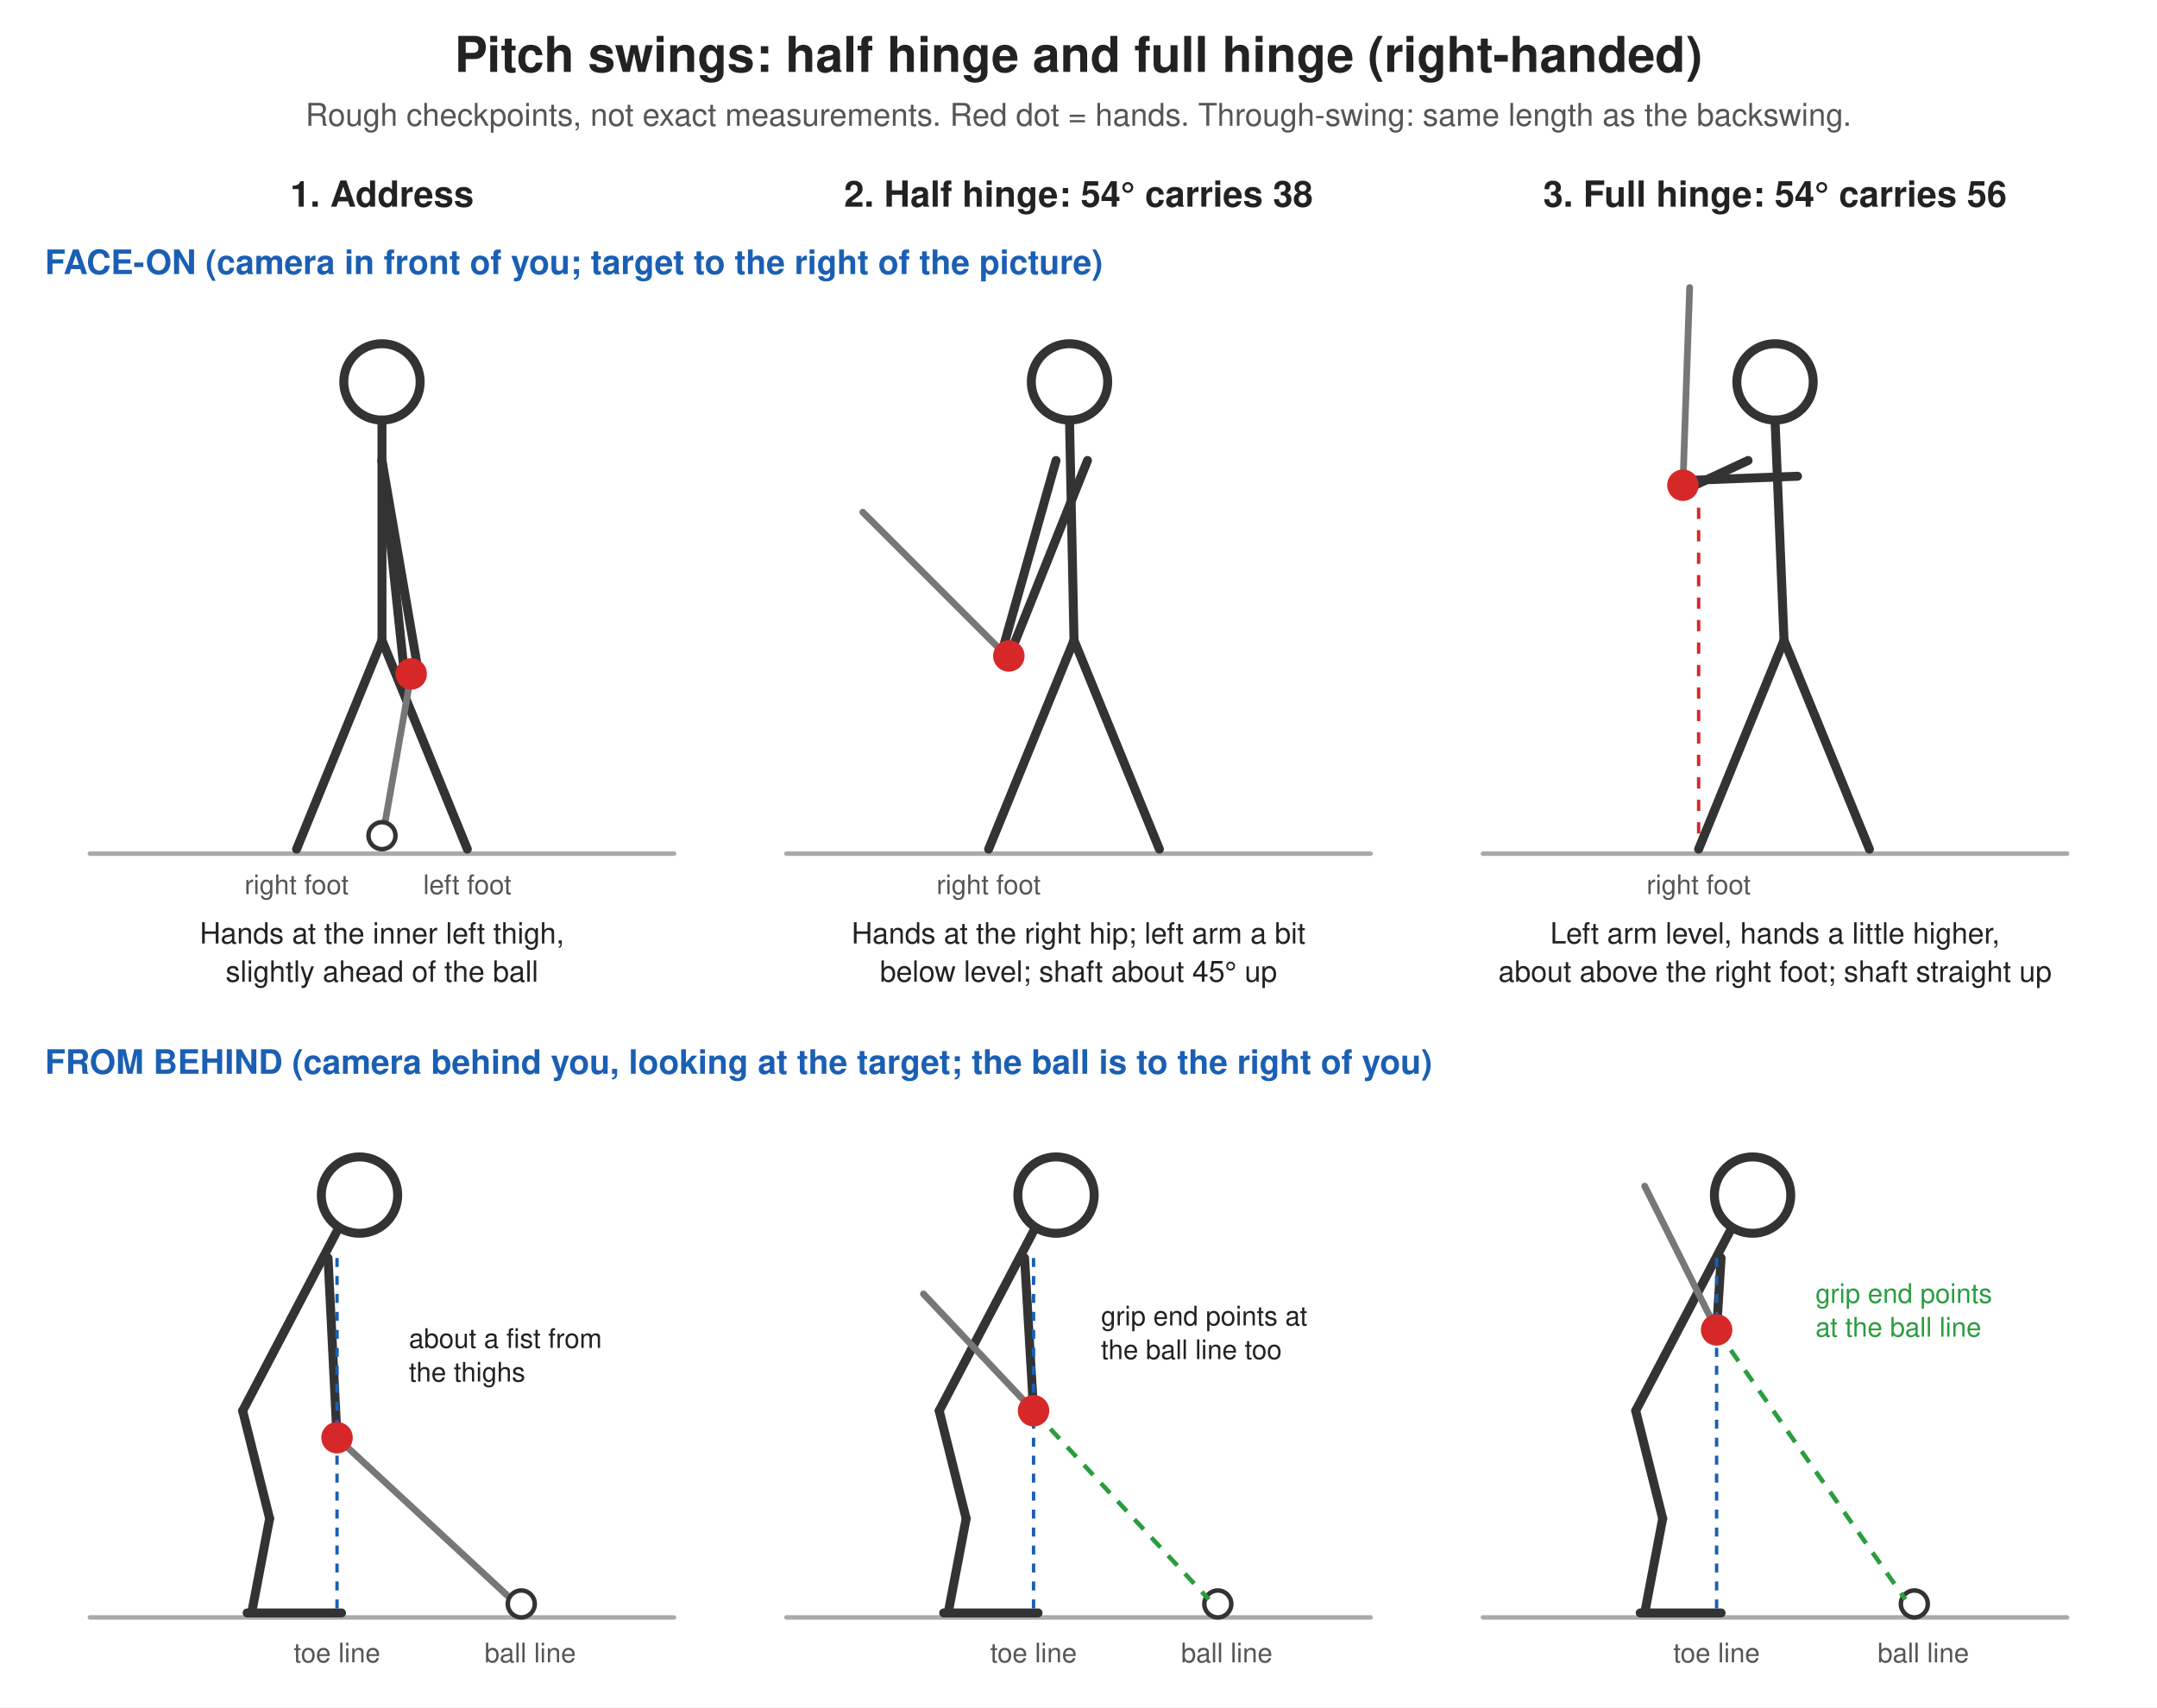
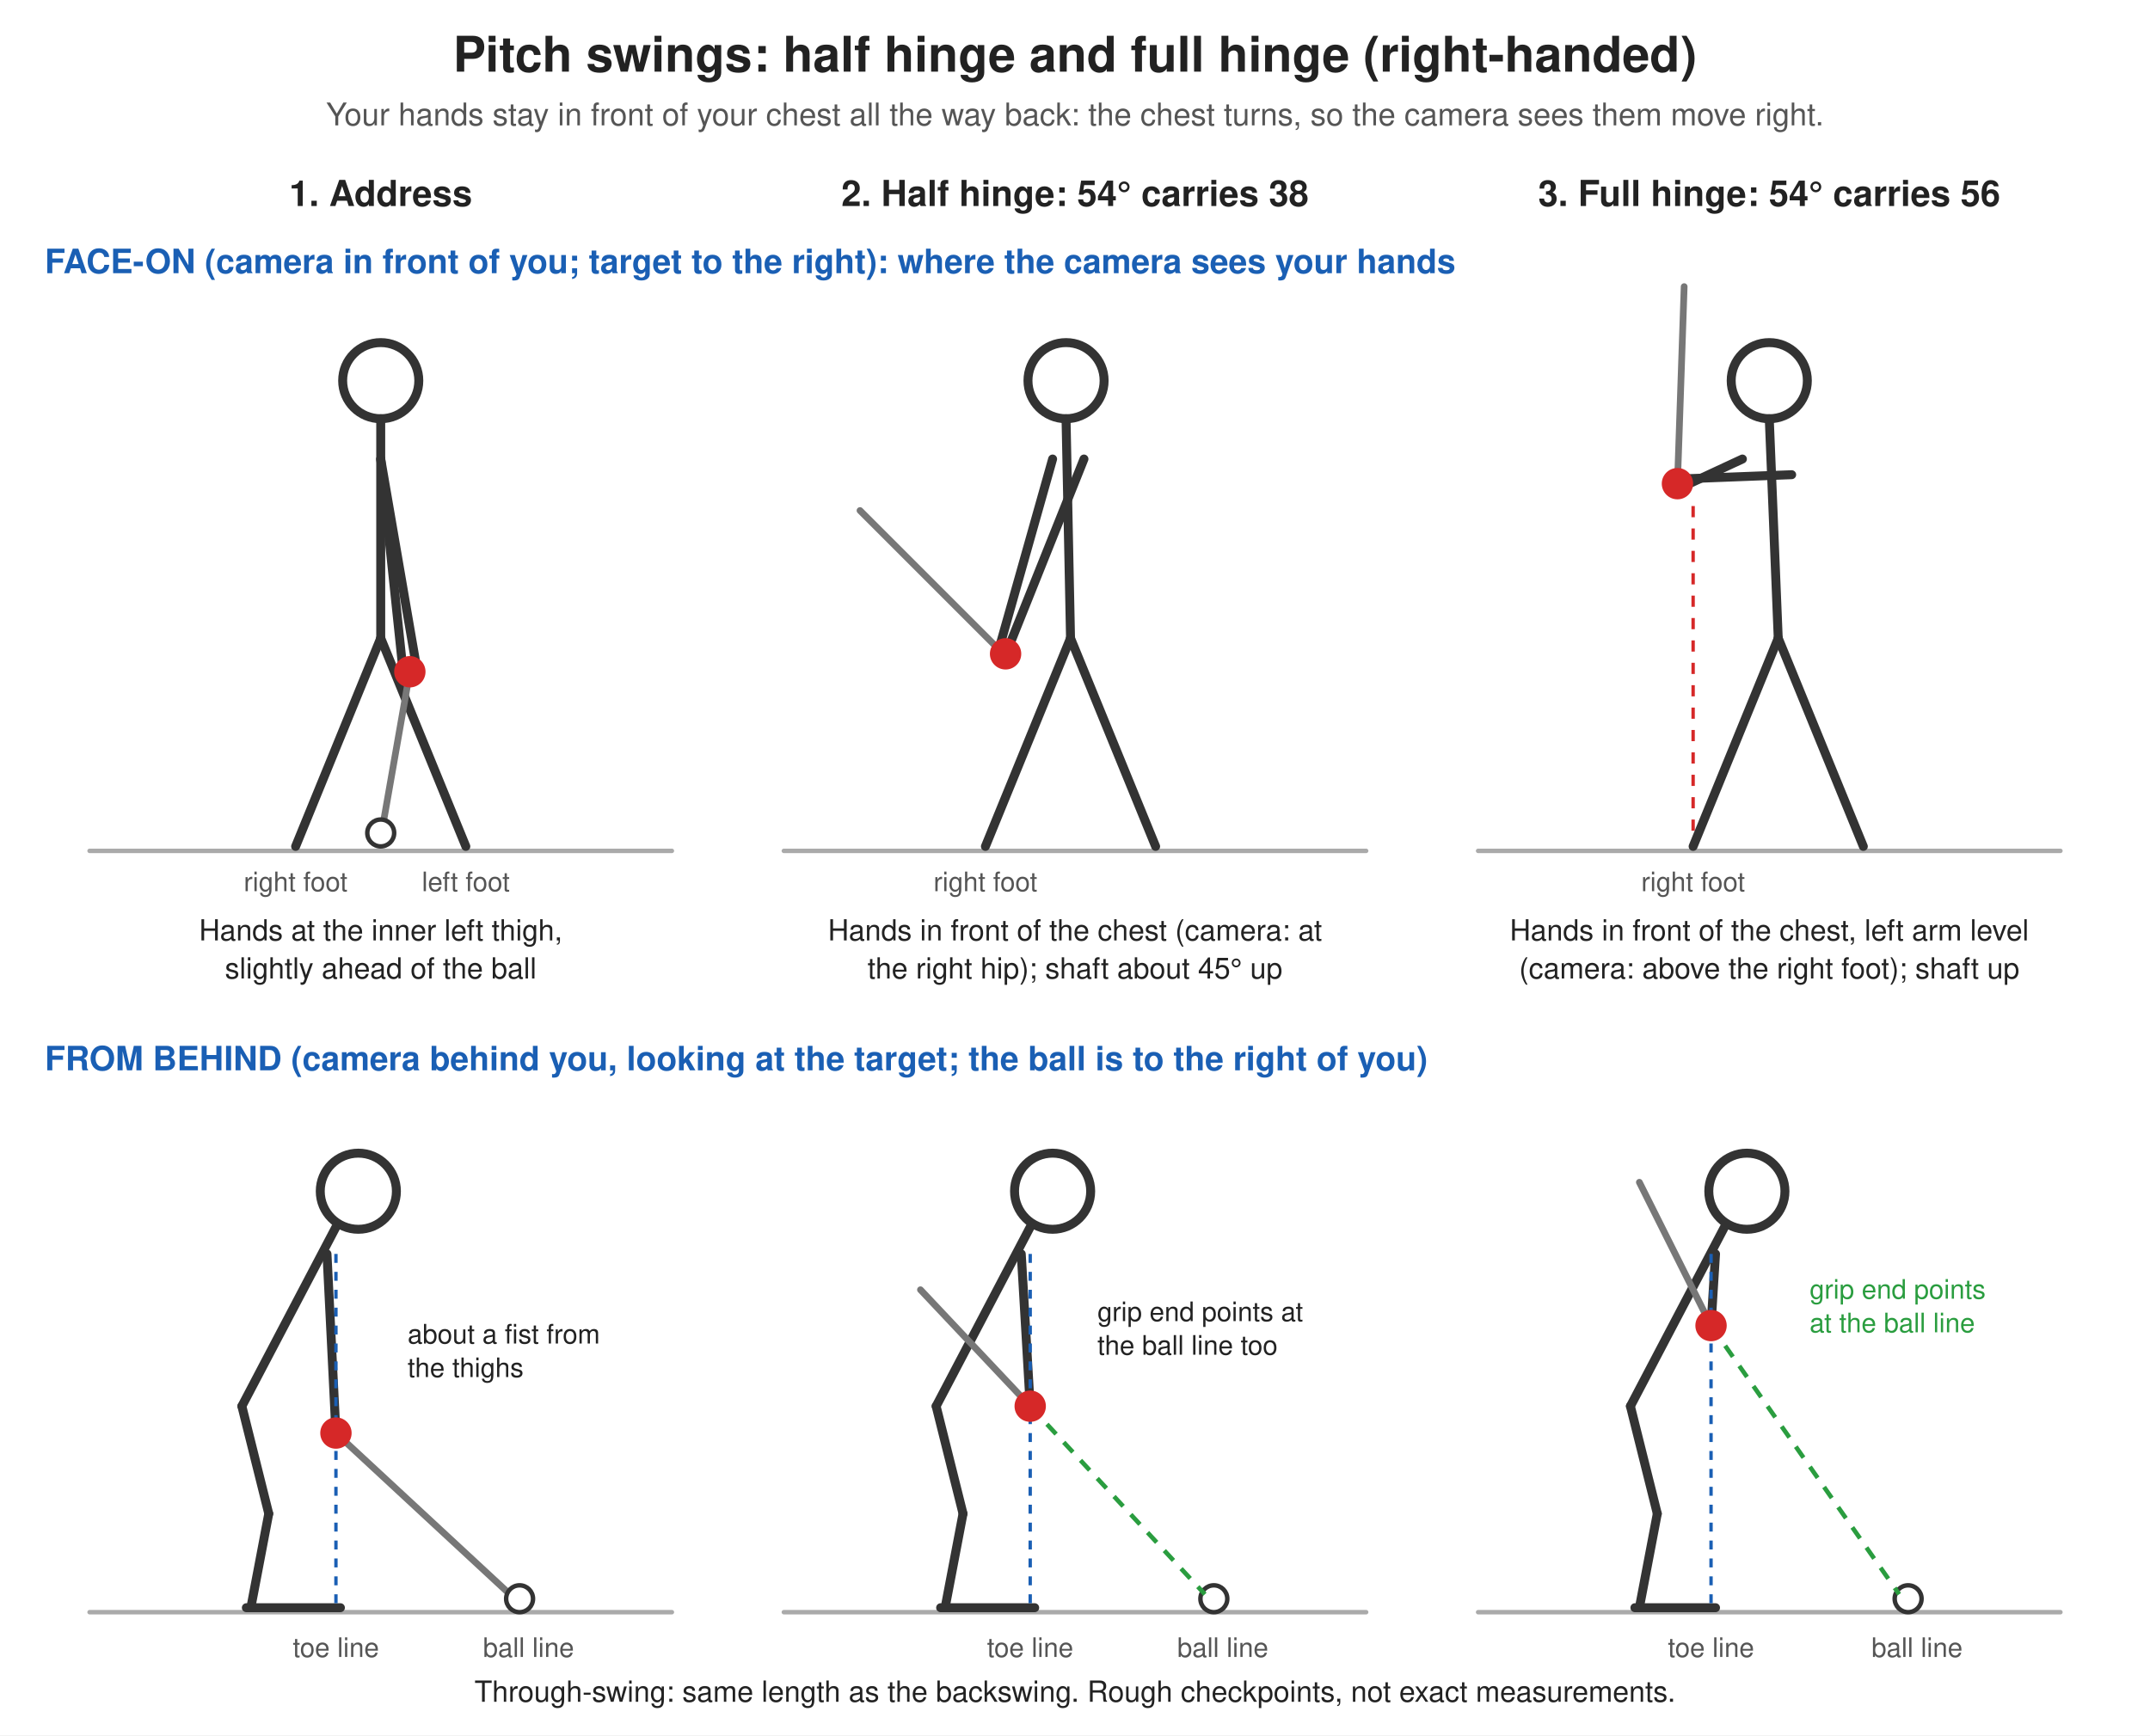
- <svg xmlns="http://www.w3.org/2000/svg" viewBox="0 0 960 760" font-family="Helvetica, Arial, sans-serif">
-   <rect width="960" height="760" fill="#ffffff" />
+ <svg xmlns="http://www.w3.org/2000/svg" viewBox="0 0 960 775" font-family="Helvetica, Arial, sans-serif">
+   <rect width="960" height="775" fill="#ffffff" />
  <text x="480" y="32" text-anchor="middle" font-size="22" font-weight="bold" fill="#222">Pitch swings: half hinge and full hinge (right-handed)</text>
-   <text x="480" y="56" text-anchor="middle" font-size="14" fill="#555">Rough checkpoints, not exact measurements. Red dot = hands. Through-swing: same length as the backswing.</text>
+   <text x="480" y="56" text-anchor="middle" font-size="14" fill="#555">Your hands stay in front of your chest all the way back: the chest turns, so the camera sees them move right.</text>
  <text x="170" y="92" text-anchor="middle" font-size="16" font-weight="bold" fill="#222">1. Address</text>
  <text x="480" y="92" text-anchor="middle" font-size="16" font-weight="bold" fill="#222">2. Half hinge: 54° carries 38</text>
  <text x="790" y="92" text-anchor="middle" font-size="16" font-weight="bold" fill="#222">3. Full hinge: 54° carries 56</text>
-   <text x="20" y="122" font-size="15" font-weight="bold" fill="#1a5fb4">FACE-ON (camera in front of you; target to the right of the picture)</text>
+   <text x="20" y="122" font-size="15" font-weight="bold" fill="#1a5fb4">FACE-ON (camera in front of you; target to the right): where the camera sees your hands</text>
  <g id="faceon" stroke="#333" stroke-width="4" fill="none" stroke-linecap="round">
    <line x1="40" y1="380" x2="300" y2="380" stroke="#aaa" stroke-width="2" />
    <circle cx="170" cy="170" r="17" />
    <line x1="170" y1="187" x2="170" y2="285" />
    <line x1="170" y1="285" x2="132" y2="378" />
    <line x1="170" y1="285" x2="208" y2="378" />
    <line x1="170" y1="205" x2="180" y2="300" />
    <line x1="170" y1="205" x2="186" y2="298" />
    <line x1="183" y1="300" x2="170" y2="374" stroke="#777" stroke-width="3" />
    <line x1="350" y1="380" x2="610" y2="380" stroke="#aaa" stroke-width="2" />
    <circle cx="476" cy="170" r="17" />
    <line x1="476" y1="187" x2="478" y2="285" />
    <line x1="478" y1="285" x2="440" y2="378" />
    <line x1="478" y1="285" x2="516" y2="378" />
    <line x1="470" y1="205" x2="446" y2="290" />
    <line x1="484" y1="205" x2="450" y2="290" />
    <line x1="448" y1="292" x2="384" y2="228" stroke="#777" stroke-width="3" />
    <line x1="660" y1="380" x2="920" y2="380" stroke="#aaa" stroke-width="2" />
    <circle cx="790" cy="170" r="17" />
    <line x1="790" y1="187" x2="794" y2="285" />
    <line x1="794" y1="285" x2="756" y2="378" />
    <line x1="794" y1="285" x2="832" y2="378" />
    <line x1="800" y1="212" x2="748" y2="214" />
    <line x1="778" y1="205" x2="750" y2="218" />
    <line x1="749" y1="216" x2="752" y2="128" stroke="#777" stroke-width="3" />
  </g>
  <circle cx="183" cy="300" r="7" fill="#d62828" />
  <circle cx="449" cy="292" r="7" fill="#d62828" />
  <circle cx="749" cy="216" r="7" fill="#d62828" />
  <circle cx="170" cy="372" r="6" fill="#fff" stroke="#333" stroke-width="2" />
  <text x="132" y="398" text-anchor="middle" font-size="12" fill="#555">right foot</text>
  <text x="208" y="398" text-anchor="middle" font-size="12" fill="#555">left foot</text>
  <text x="440" y="398" text-anchor="middle" font-size="12" fill="#555">right foot</text>
  <text x="756" y="398" text-anchor="middle" font-size="12" fill="#555">right foot</text>
  <line x1="756" y1="226" x2="756" y2="372" stroke="#d62828" stroke-width="1.5" stroke-dasharray="5,5" />
  <text x="170" y="420" text-anchor="middle" font-size="13" fill="#222">Hands at the inner left thigh,</text>
  <text x="170" y="437" text-anchor="middle" font-size="13" fill="#222">slightly ahead of the ball</text>
-   <text x="480" y="420" text-anchor="middle" font-size="13" fill="#222">Hands at the right hip; left arm a bit</text>
-   <text x="480" y="437" text-anchor="middle" font-size="13" fill="#222">below level; shaft about 45° up</text>
-   <text x="790" y="420" text-anchor="middle" font-size="13" fill="#222">Left arm level, hands a little higher,</text>
-   <text x="790" y="437" text-anchor="middle" font-size="13" fill="#222">about above the right foot; shaft straight up</text>
+   <text x="480" y="420" text-anchor="middle" font-size="13" fill="#222">Hands in front of the chest (camera: at</text>
+   <text x="480" y="437" text-anchor="middle" font-size="13" fill="#222">the right hip); shaft about 45° up</text>
+   <text x="790" y="420" text-anchor="middle" font-size="13" fill="#222">Hands in front of the chest, left arm level</text>
+   <text x="790" y="437" text-anchor="middle" font-size="13" fill="#222">(camera: above the right foot); shaft up</text>
  <text x="20" y="478" font-size="15" font-weight="bold" fill="#1a5fb4">FROM BEHIND (camera behind you, looking at the target; the ball is to the right of you)</text>
  <g stroke="#333" stroke-width="4" fill="none" stroke-linecap="round">
    <line x1="40" y1="720" x2="300" y2="720" stroke="#aaa" stroke-width="2" />
    <circle cx="160" cy="532" r="17" />
    <line x1="150" y1="548" x2="108" y2="628" />
    <line x1="108" y1="628" x2="120" y2="676" />
    <line x1="120" y1="676" x2="112" y2="718" />
    <line x1="110" y1="718" x2="152" y2="718" />
    <line x1="146" y1="560" x2="150" y2="640" />
    <line x1="150" y1="640" x2="232" y2="716" stroke="#777" stroke-width="3" />
    <line x1="350" y1="720" x2="610" y2="720" stroke="#aaa" stroke-width="2" />
    <circle cx="470" cy="532" r="17" />
    <line x1="460" y1="548" x2="418" y2="628" />
    <line x1="418" y1="628" x2="430" y2="676" />
    <line x1="430" y1="676" x2="422" y2="718" />
    <line x1="420" y1="718" x2="462" y2="718" />
    <line x1="456" y1="560" x2="460" y2="628" />
    <line x1="460" y1="628" x2="411" y2="576" stroke="#777" stroke-width="3" />
    <line x1="660" y1="720" x2="920" y2="720" stroke="#aaa" stroke-width="2" />
    <circle cx="780" cy="532" r="17" />
    <line x1="770" y1="548" x2="728" y2="628" />
    <line x1="728" y1="628" x2="740" y2="676" />
    <line x1="740" y1="676" x2="732" y2="718" />
    <line x1="730" y1="718" x2="766" y2="718" />
    <line x1="766" y1="560" x2="764" y2="592" />
    <line x1="764" y1="592" x2="732" y2="528" stroke="#777" stroke-width="3" />
  </g>
  <g font-size="12" fill="#555" text-anchor="middle">
    <line x1="150" y1="560" x2="150" y2="720" stroke="#1a5fb4" stroke-width="1.5" stroke-dasharray="4,4" />
    <text x="150" y="740">toe line</text>
    <circle cx="232" cy="714" r="6" fill="#fff" stroke="#333" stroke-width="2" />
    <text x="236" y="740">ball line</text>
    <line x1="460" y1="560" x2="460" y2="720" stroke="#1a5fb4" stroke-width="1.5" stroke-dasharray="4,4" />
    <text x="460" y="740">toe line</text>
    <circle cx="542" cy="714" r="6" fill="#fff" stroke="#333" stroke-width="2" />
    <text x="546" y="740">ball line</text>
    <line x1="764" y1="560" x2="764" y2="720" stroke="#1a5fb4" stroke-width="1.5" stroke-dasharray="4,4" />
    <text x="764" y="740">toe line</text>
    <circle cx="852" cy="714" r="6" fill="#fff" stroke="#333" stroke-width="2" />
    <text x="856" y="740">ball line</text>
    <line x1="764" y1="592" x2="848" y2="712" stroke="#2a9d3f" stroke-width="2" stroke-dasharray="6,5" />
    <line x1="460" y1="628" x2="538" y2="712" stroke="#2a9d3f" stroke-width="2" stroke-dasharray="6,5" />
  </g>
  <circle cx="150" cy="640" r="7" fill="#d62828" />
  <circle cx="460" cy="628" r="7" fill="#d62828" />
  <circle cx="764" cy="592" r="7" fill="#d62828" />
  <text x="182" y="600" font-size="12" fill="#222">about a fist from</text>
  <text x="182" y="615" font-size="12" fill="#222">the thighs</text>
  <text x="490" y="590" font-size="12" fill="#222">grip end points at</text>
  <text x="490" y="605" font-size="12" fill="#222">the ball line too</text>
  <text x="808" y="580" font-size="12" fill="#2a9d3f">grip end points</text>
  <text x="808" y="595" font-size="12" fill="#2a9d3f">at the ball line</text>
-   <text x="480" y="760" text-anchor="middle" font-size="13" fill="#222" />
+   <text x="480" y="760" text-anchor="middle" font-size="13" fill="#222">Through-swing: same length as the backswing. Rough checkpoints, not exact measurements.</text>
</svg>
